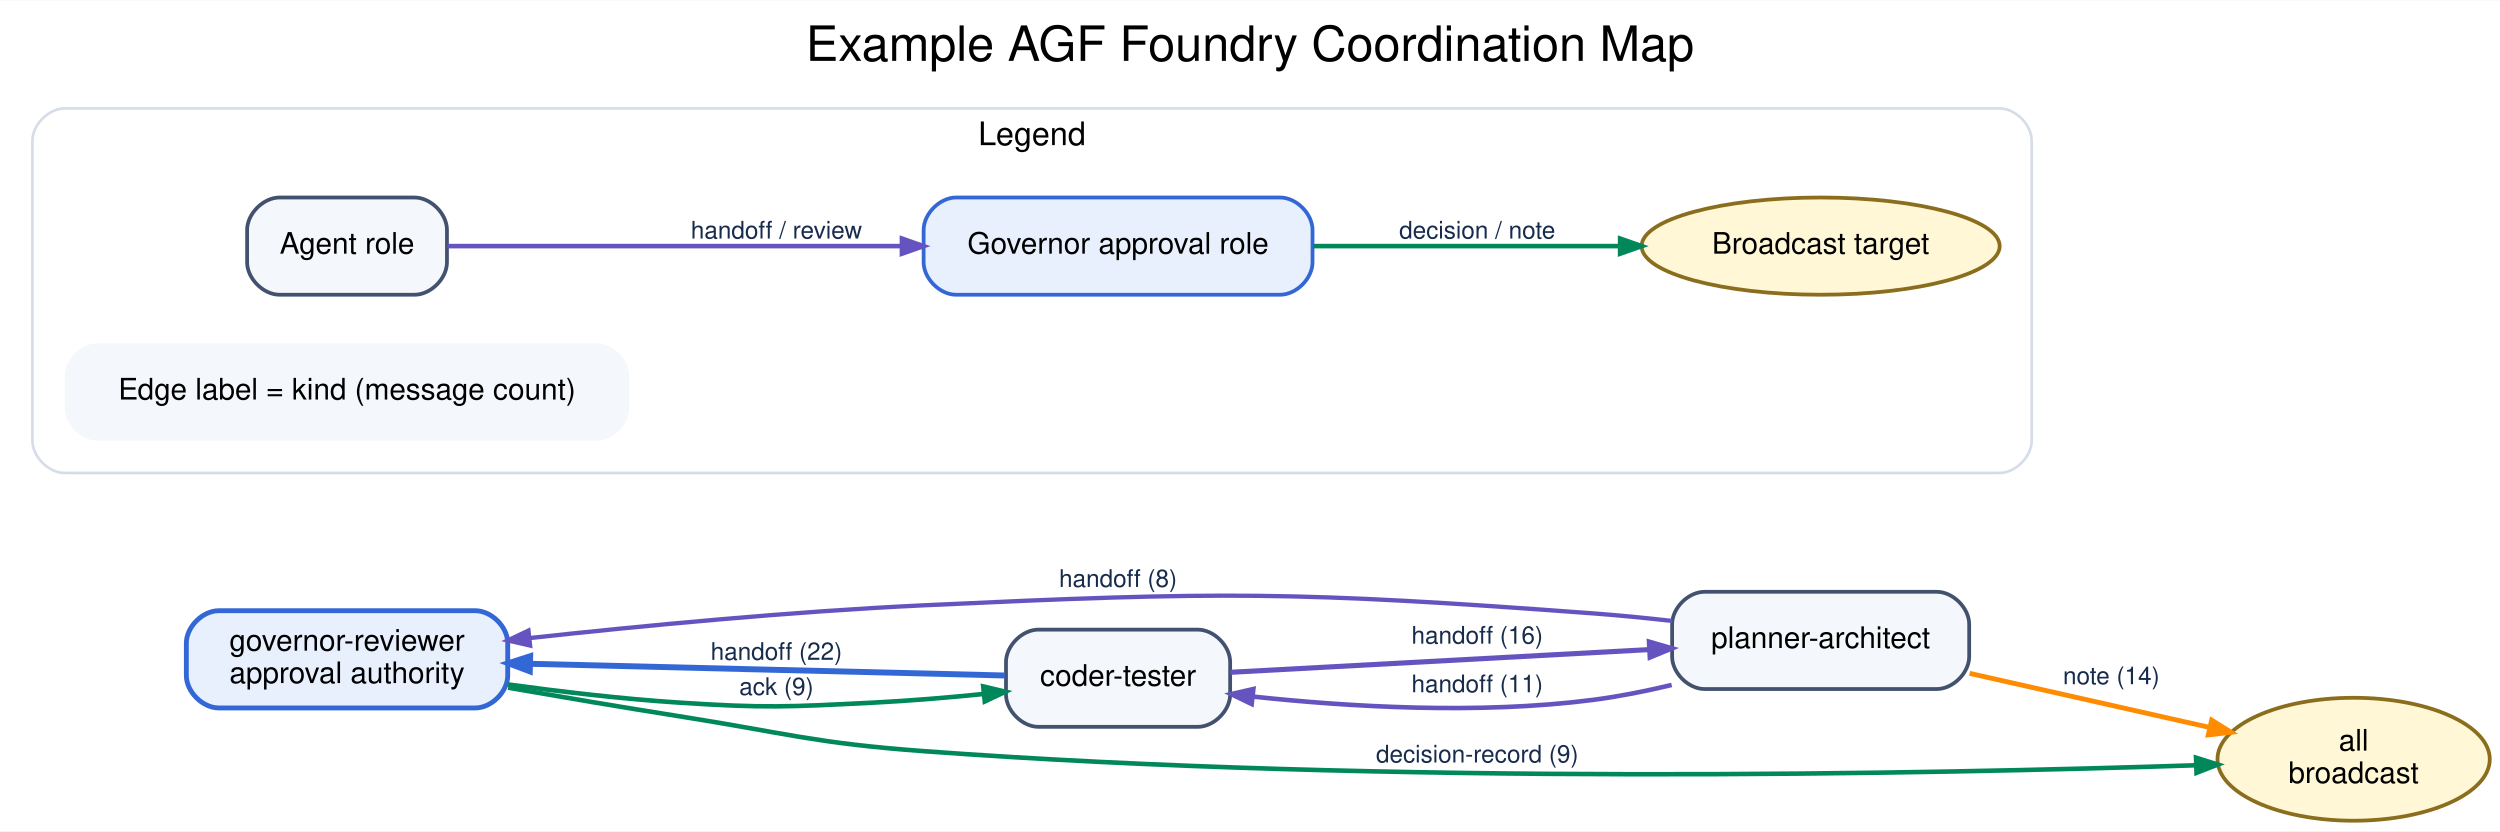
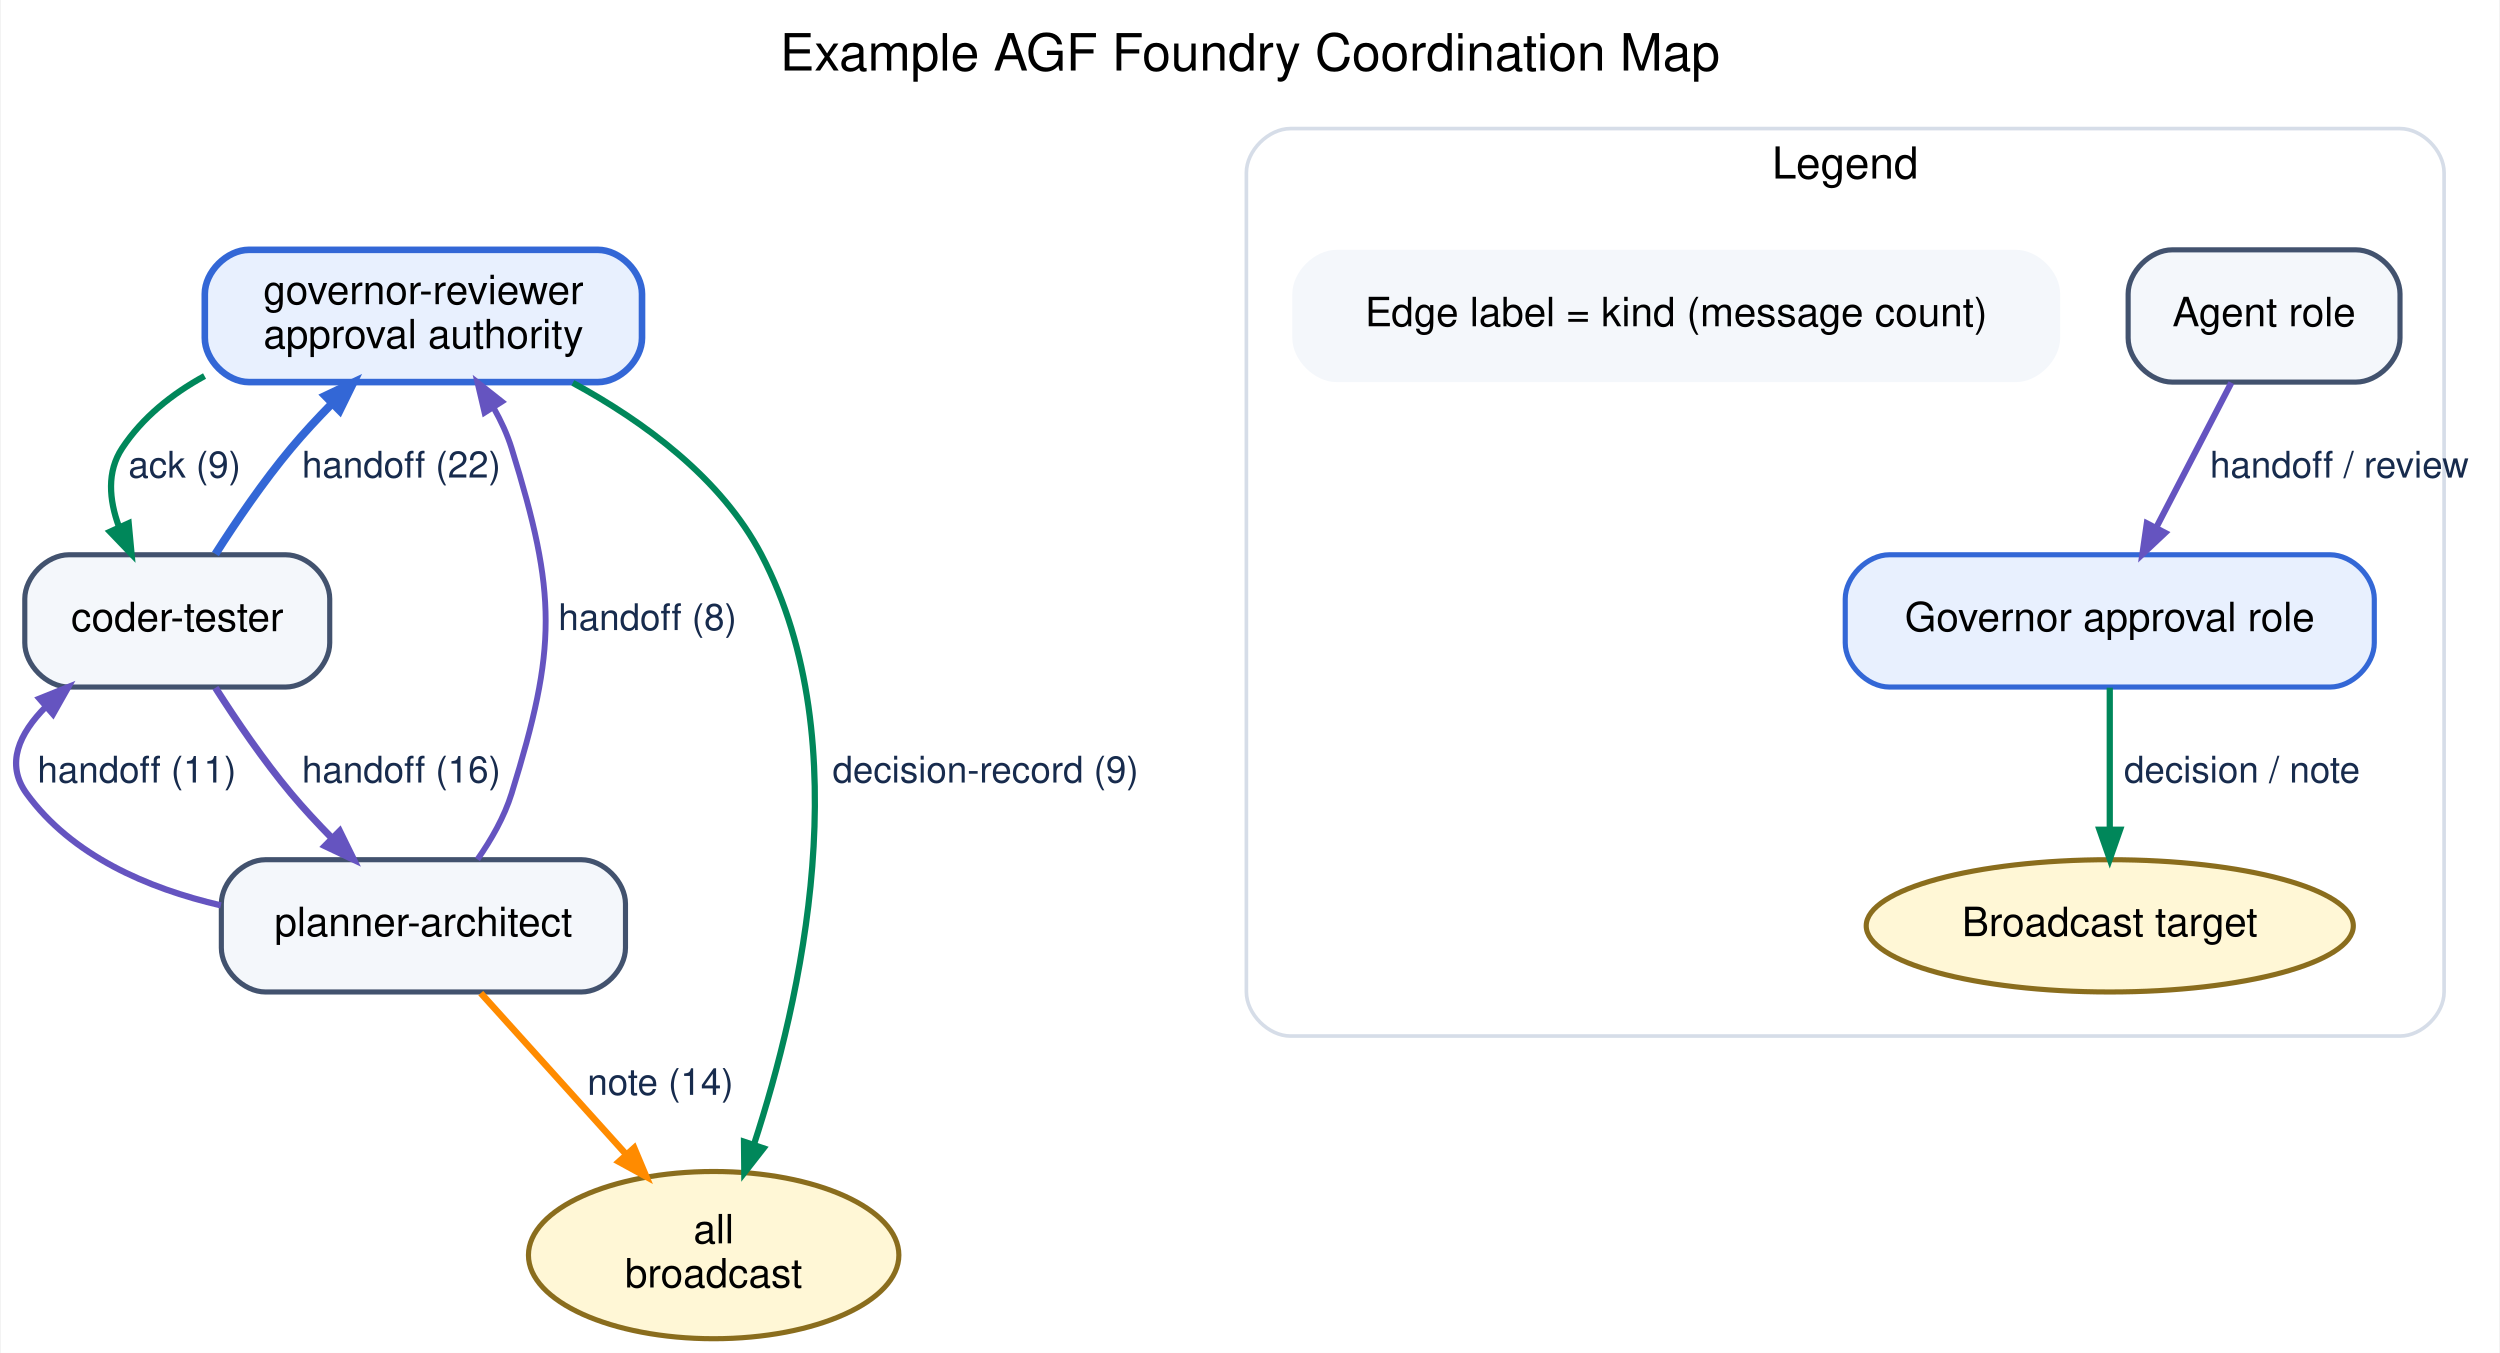
- <svg xmlns="http://www.w3.org/2000/svg" width="926pt" height="308pt" viewBox="0.00 0.00 925.70 307.63">
-   <g id="graph0" class="graph" transform="scale(1 1) rotate(0) translate(4 303.63)">
-     <polygon fill="#ffffff" stroke="transparent" points="-4,4 -4,-303.63 921.7,-303.63 921.7,4 -4,4" />
-     <text text-anchor="middle" x="458.85" y="-281.23" font-family="Helvetica,sans-Serif" font-size="18.00">Example AGF Foundry Coordination Map</text>
+ <svg xmlns="http://www.w3.org/2000/svg" width="680pt" height="368pt" viewBox="0.00 0.00 680.03 368.25">
+   <g id="graph0" class="graph" transform="scale(1 1) rotate(0) translate(4 364.25)">
+     <polygon fill="#ffffff" stroke="transparent" points="-4,4 -4,-364.25 676.03,-364.25 676.03,4 -4,4" />
+     <text text-anchor="middle" x="336.01" y="-345.05" font-family="Helvetica,sans-Serif" font-size="14.00">Example AGF Foundry Coordination Map</text>
    <g id="clust1" class="cluster">
-       <path fill="#ffffff" stroke="#d6dde8" d="M20,-128.63C20,-128.63 736.29,-128.63 736.29,-128.63 742.29,-128.63 748.29,-134.63 748.29,-140.63 748.29,-140.63 748.29,-251.63 748.29,-251.63 748.29,-257.63 742.29,-263.63 736.29,-263.63 736.29,-263.63 20,-263.63 20,-263.63 14,-263.63 8,-257.63 8,-251.63 8,-251.63 8,-140.63 8,-140.63 8,-134.63 14,-128.63 20,-128.63" />
-       <text text-anchor="middle" x="378.15" y="-250.03" font-family="Helvetica,sans-Serif" font-size="12.00">Legend</text>
+       <path fill="#ffffff" stroke="#d6dde8" d="M347.03,-82.25C347.03,-82.25 649.03,-82.25 649.03,-82.25 655.03,-82.25 661.03,-88.25 661.03,-94.25 661.03,-94.25 661.03,-317.25 661.03,-317.25 661.03,-323.25 655.03,-329.25 649.03,-329.25 649.03,-329.25 347.03,-329.25 347.03,-329.25 341.03,-329.25 335.03,-323.25 335.03,-317.25 335.03,-317.25 335.03,-94.25 335.03,-94.25 335.03,-88.25 341.03,-82.25 347.03,-82.25" />
+       <text text-anchor="middle" x="498.03" y="-315.65" font-family="Helvetica,sans-Serif" font-size="12.00">Legend</text>
    </g>
    <g id="node1" class="node">
-       <ellipse fill="#fff7d6" stroke="#8a6d1d" stroke-width="1.4" cx="867.5" cy="-22.63" rx="50.41" ry="22.76" />
-       <text text-anchor="middle" x="867.5" y="-25.83" font-family="Helvetica,sans-Serif" font-size="11.00">all</text>
-       <text text-anchor="middle" x="867.5" y="-13.83" font-family="Helvetica,sans-Serif" font-size="11.00">broadcast</text>
+       <ellipse fill="#fff7d6" stroke="#8a6d1d" stroke-width="1.4" cx="190.03" cy="-22.63" rx="50.41" ry="22.76" />
+       <text text-anchor="middle" x="190.03" y="-25.83" font-family="Helvetica,sans-Serif" font-size="11.00">all</text>
+       <text text-anchor="middle" x="190.03" y="-13.83" font-family="Helvetica,sans-Serif" font-size="11.00">broadcast</text>
    </g>
    <g id="node2" class="node">
-       <path fill="#f4f7fb" stroke="#42526e" stroke-width="1.4" d="M439.5,-70.63C439.5,-70.63 380.5,-70.63 380.5,-70.63 374.5,-70.63 368.5,-64.63 368.5,-58.63 368.5,-58.63 368.5,-46.63 368.5,-46.63 368.5,-40.63 374.5,-34.63 380.5,-34.63 380.5,-34.63 439.5,-34.63 439.5,-34.63 445.5,-34.63 451.5,-40.63 451.5,-46.63 451.5,-46.63 451.5,-58.63 451.5,-58.63 451.5,-64.63 445.5,-70.63 439.5,-70.63" />
-       <text text-anchor="middle" x="410" y="-49.83" font-family="Helvetica,sans-Serif" font-size="11.00">coder-tester</text>
+       <path fill="#f4f7fb" stroke="#42526e" stroke-width="1.4" d="M73.53,-213.25C73.53,-213.25 14.53,-213.25 14.53,-213.25 8.53,-213.25 2.53,-207.25 2.53,-201.25 2.53,-201.25 2.53,-189.25 2.53,-189.25 2.53,-183.25 8.53,-177.25 14.53,-177.25 14.53,-177.25 73.53,-177.25 73.53,-177.25 79.53,-177.25 85.53,-183.25 85.53,-189.25 85.53,-189.25 85.53,-201.25 85.53,-201.25 85.53,-207.25 79.53,-213.25 73.53,-213.25" />
+       <text text-anchor="middle" x="44.03" y="-192.45" font-family="Helvetica,sans-Serif" font-size="11.00">coder-tester</text>
    </g>
    <g id="node3" class="node">
-       <path fill="#e8f0fe" stroke="#3367d6" stroke-width="1.8" d="M172,-77.63C172,-77.63 77,-77.63 77,-77.63 71,-77.63 65,-71.63 65,-65.63 65,-65.63 65,-53.63 65,-53.63 65,-47.63 71,-41.63 77,-41.63 77,-41.63 172,-41.63 172,-41.63 178,-41.63 184,-47.63 184,-53.63 184,-53.63 184,-65.63 184,-65.63 184,-71.63 178,-77.63 172,-77.63" />
-       <text text-anchor="middle" x="124.5" y="-62.83" font-family="Helvetica,sans-Serif" font-size="11.00">governor-reviewer</text>
-       <text text-anchor="middle" x="124.5" y="-50.83" font-family="Helvetica,sans-Serif" font-size="11.00">approval authority</text>
+       <path fill="#e8f0fe" stroke="#3367d6" stroke-width="1.8" d="M158.53,-296.25C158.53,-296.25 63.53,-296.25 63.53,-296.25 57.53,-296.25 51.53,-290.25 51.53,-284.25 51.53,-284.25 51.53,-272.25 51.53,-272.25 51.53,-266.25 57.53,-260.25 63.53,-260.25 63.53,-260.25 158.53,-260.25 158.53,-260.25 164.53,-260.25 170.53,-266.25 170.53,-272.25 170.53,-272.25 170.53,-284.25 170.53,-284.25 170.53,-290.25 164.53,-296.25 158.53,-296.25" />
+       <text text-anchor="middle" x="111.03" y="-281.45" font-family="Helvetica,sans-Serif" font-size="11.00">governor-reviewer</text>
+       <text text-anchor="middle" x="111.03" y="-269.45" font-family="Helvetica,sans-Serif" font-size="11.00">approval authority</text>
    </g>
    <g id="edge1" class="edge">
-       <path fill="none" stroke="#3367d6" stroke-width="2.2" d="M368.19,-53.64C322.28,-54.77 247.03,-56.63 192.47,-57.97" />
-       <polygon fill="#3367d6" stroke="#3367d6" stroke-width="2.2" points="192.17,-55.18 184.24,-58.18 192.31,-60.78 192.17,-55.18" />
-       <text text-anchor="middle" x="283.5" y="-59.43" font-family="Helvetica,sans-Serif" font-size="9.00" fill="#172b4d">handoff (22)</text>
+       <path fill="none" stroke="#3367d6" stroke-width="2.2" d="M54.42,-213.46C60.1,-222.37 67.49,-233.24 75.03,-242.25 78.4,-246.29 82.19,-250.37 86,-254.25" />
+       <polygon fill="#3367d6" stroke="#3367d6" stroke-width="2.2" points="84.31,-256.51 91.97,-260.14 88.24,-252.53 84.31,-256.51" />
+       <text text-anchor="middle" x="105.03" y="-234.25" font-family="Helvetica,sans-Serif" font-size="10.00" fill="#172b4d">handoff (22)</text>
    </g>
    <g id="node4" class="node">
-       <path fill="#f4f7fb" stroke="#42526e" stroke-width="1.4" d="M713.15,-84.63C713.15,-84.63 627.15,-84.63 627.15,-84.63 621.15,-84.63 615.15,-78.63 615.15,-72.63 615.15,-72.63 615.15,-60.63 615.15,-60.63 615.15,-54.63 621.15,-48.63 627.15,-48.63 627.15,-48.63 713.15,-48.63 713.15,-48.63 719.15,-48.63 725.15,-54.63 725.15,-60.63 725.15,-60.63 725.15,-72.63 725.15,-72.63 725.15,-78.63 719.15,-84.63 713.15,-84.63" />
-       <text text-anchor="middle" x="670.15" y="-63.83" font-family="Helvetica,sans-Serif" font-size="11.00">planner-architect</text>
+       <path fill="#f4f7fb" stroke="#42526e" stroke-width="1.4" d="M154.03,-130.25C154.03,-130.25 68.03,-130.25 68.03,-130.25 62.03,-130.25 56.03,-124.25 56.03,-118.25 56.03,-118.25 56.03,-106.25 56.03,-106.25 56.03,-100.25 62.03,-94.25 68.03,-94.25 68.03,-94.25 154.03,-94.25 154.03,-94.25 160.03,-94.25 166.03,-100.25 166.03,-106.25 166.03,-106.25 166.03,-118.25 166.03,-118.25 166.03,-124.25 160.03,-130.25 154.03,-130.25" />
+       <text text-anchor="middle" x="111.03" y="-109.45" font-family="Helvetica,sans-Serif" font-size="11.00">planner-architect</text>
    </g>
    <g id="edge2" class="edge">
-       <path fill="none" stroke="#6554c0" stroke-width="1.9" d="M451.62,-54.83C493.23,-57.09 558.47,-60.62 606.66,-63.24" />
-       <polygon fill="#6554c0" stroke="#6554c0" stroke-width="1.9" points="606.7,-66.04 614.84,-63.68 607,-60.45 606.7,-66.04" />
-       <text text-anchor="middle" x="543" y="-65.43" font-family="Helvetica,sans-Serif" font-size="9.00" fill="#172b4d">handoff (16)</text>
+       <path fill="none" stroke="#6554c0" stroke-width="1.9" d="M54.42,-177.05C60.1,-168.14 67.49,-157.27 75.03,-148.25 78.4,-144.22 82.19,-140.14 86,-136.26" />
+       <polygon fill="#6554c0" stroke="#6554c0" stroke-width="1.9" points="88.24,-137.98 91.97,-130.37 84.31,-134 88.24,-137.98" />
+       <text text-anchor="middle" x="105.03" y="-151.25" font-family="Helvetica,sans-Serif" font-size="10.00" fill="#172b4d">handoff (16)</text>
    </g>
    <g id="edge3" class="edge">
-       <path fill="none" stroke="#00875a" stroke-width="1.7" d="M184.15,-49.13C204.08,-45.66 226.49,-41.86 247,-38.63 287.36,-32.26 297.26,-28.64 338,-25.63 508.94,-12.99 711.82,-17.2 809,-20.4" />
-       <polygon fill="#00875a" stroke="#00875a" stroke-width="1.7" points="809.14,-23.2 817.23,-20.67 809.33,-17.61 809.14,-23.2" />
-       <text text-anchor="middle" x="543" y="-21.43" font-family="Helvetica,sans-Serif" font-size="9.00" fill="#172b4d">decision-record (9)</text>
+       <path fill="none" stroke="#00875a" stroke-width="1.7" d="M151.7,-260.04C170.98,-249.56 192.13,-234.12 203.03,-213.25 229.85,-161.92 213.78,-91.84 201.03,-52.85" />
+       <polygon fill="#00875a" stroke="#00875a" stroke-width="1.7" points="203.59,-51.7 198.37,-45.02 198.29,-53.49 203.59,-51.7" />
+       <text text-anchor="middle" x="264.03" y="-151.25" font-family="Helvetica,sans-Serif" font-size="10.00" fill="#172b4d">decision-record (9)</text>
    </g>
    <g id="edge4" class="edge">
-       <path fill="none" stroke="#00875a" stroke-width="1.7" d="M184.06,-50.34C203.98,-47.6 226.41,-44.98 247,-43.63 279.37,-41.5 287.6,-41.99 320,-43.63 333.1,-44.29 347.25,-45.49 360.32,-46.81" />
-       <polygon fill="#00875a" stroke="#00875a" stroke-width="1.7" points="360.06,-49.6 368.3,-47.64 360.64,-44.03 360.06,-49.6" />
-       <text text-anchor="middle" x="283.5" y="-46.43" font-family="Helvetica,sans-Serif" font-size="9.00" fill="#172b4d">ack (9)</text>
+       <path fill="none" stroke="#00875a" stroke-width="1.7" d="M51.46,-261.9C42.59,-257.04 34.57,-250.65 29.03,-242.25 24.81,-235.87 25.49,-228.21 28.12,-220.99" />
+       <polygon fill="#00875a" stroke="#00875a" stroke-width="1.7" points="30.81,-221.84 31.6,-213.4 25.72,-219.51 30.81,-221.84" />
+       <text text-anchor="middle" x="46.03" y="-234.25" font-family="Helvetica,sans-Serif" font-size="10.00" fill="#172b4d">ack (9)</text>
    </g>
    <g id="edge5" class="edge">
-       <path fill="none" stroke="#ff8b00" stroke-width="1.8" d="M725.3,-54.43C753.05,-48.18 786.69,-40.6 814.17,-34.41" />
-       <polygon fill="#ff8b00" stroke="#ff8b00" stroke-width="1.8" points="814.93,-37.11 822.12,-32.62 813.7,-31.65 814.93,-37.11" />
-       <text text-anchor="middle" x="777.79" y="-50.43" font-family="Helvetica,sans-Serif" font-size="9.00" fill="#172b4d">note (14)</text>
+       <path fill="none" stroke="#ff8b00" stroke-width="1.8" d="M126.64,-93.94C137.87,-81.49 153.22,-64.45 166.01,-50.27" />
+       <polygon fill="#ff8b00" stroke="#ff8b00" stroke-width="1.8" points="168.4,-51.8 171.68,-43.98 164.24,-48.05 168.4,-51.8" />
+       <text text-anchor="middle" x="175.53" y="-66.25" font-family="Helvetica,sans-Serif" font-size="10.00" fill="#172b4d">note (14)</text>
    </g>
    <g id="edge6" class="edge">
-       <path fill="none" stroke="#6554c0" stroke-width="1.7" d="M614.98,-50.14C605.41,-47.85 595.48,-45.86 586,-44.63 543.7,-39.13 495.22,-42.05 460.03,-45.83" />
-       <polygon fill="#6554c0" stroke="#6554c0" stroke-width="1.7" points="459.47,-43.07 451.83,-46.75 460.1,-48.64 459.47,-43.07" />
-       <text text-anchor="middle" x="543" y="-47.43" font-family="Helvetica,sans-Serif" font-size="9.00" fill="#172b4d">handoff (11)</text>
+       <path fill="none" stroke="#6554c0" stroke-width="1.7" d="M55.9,-117.82C35.94,-122.45 15.31,-131.36 3.03,-148.25 -2.84,-156.32 1.01,-164.61 8.27,-171.9" />
+       <polygon fill="#6554c0" stroke="#6554c0" stroke-width="1.7" points="6.52,-174.09 14.38,-177.25 10.21,-169.87 6.52,-174.09" />
+       <text text-anchor="middle" x="33.03" y="-151.25" font-family="Helvetica,sans-Serif" font-size="10.00" fill="#172b4d">handoff (11)</text>
    </g>
    <g id="edge7" class="edge">
-       <path fill="none" stroke="#6554c0" stroke-width="1.6" d="M615.1,-73.85C605.42,-74.94 595.42,-75.93 586,-76.63 476.07,-84.81 448.11,-84.8 338,-79.63 289.07,-77.33 234.01,-72.07 192.2,-67.52" />
-       <polygon fill="#6554c0" stroke="#6554c0" stroke-width="1.6" points="192.28,-64.72 184.02,-66.63 191.67,-70.28 192.28,-64.72" />
-       <text text-anchor="middle" x="410" y="-86.43" font-family="Helvetica,sans-Serif" font-size="9.00" fill="#172b4d">handoff (8)</text>
+       <path fill="none" stroke="#6554c0" stroke-width="1.6" d="M125.74,-130.33C129.52,-135.71 133.06,-141.92 135.03,-148.25 147.4,-188.16 147.4,-202.35 135.03,-242.25 133.86,-246.02 132.14,-249.73 130.14,-253.26" />
+       <polygon fill="#6554c0" stroke="#6554c0" stroke-width="1.6" points="127.67,-251.93 125.74,-260.18 132.39,-254.93 127.67,-251.93" />
+       <text text-anchor="middle" x="172.03" y="-192.75" font-family="Helvetica,sans-Serif" font-size="10.00" fill="#172b4d">handoff (8)</text>
    </g>
    <g id="node5" class="node">
-       <path fill="#f4f7fb" stroke="#42526e" stroke-width="1.4" d="M149.5,-230.63C149.5,-230.63 99.5,-230.63 99.5,-230.63 93.5,-230.63 87.5,-224.63 87.5,-218.63 87.5,-218.63 87.5,-206.63 87.5,-206.63 87.5,-200.63 93.5,-194.63 99.5,-194.63 99.5,-194.63 149.5,-194.63 149.5,-194.63 155.5,-194.63 161.5,-200.63 161.5,-206.63 161.5,-206.63 161.5,-218.63 161.5,-218.63 161.5,-224.63 155.5,-230.63 149.5,-230.63" />
-       <text text-anchor="middle" x="124.5" y="-209.83" font-family="Helvetica,sans-Serif" font-size="11.00">Agent role</text>
+       <path fill="#f4f7fb" stroke="#42526e" stroke-width="1.4" d="M637.03,-296.25C637.03,-296.25 587.03,-296.25 587.03,-296.25 581.03,-296.25 575.03,-290.25 575.03,-284.25 575.03,-284.25 575.03,-272.25 575.03,-272.25 575.03,-266.25 581.03,-260.25 587.03,-260.25 587.03,-260.25 637.03,-260.25 637.03,-260.25 643.03,-260.25 649.03,-266.25 649.03,-272.25 649.03,-272.25 649.03,-284.25 649.03,-284.25 649.03,-290.25 643.03,-296.25 637.03,-296.25" />
+       <text text-anchor="middle" x="612.03" y="-275.45" font-family="Helvetica,sans-Serif" font-size="11.00">Agent role</text>
    </g>
    <g id="node6" class="node">
-       <path fill="#e8f0fe" stroke="#3367d6" stroke-width="1.4" d="M470,-230.63C470,-230.63 350,-230.63 350,-230.63 344,-230.63 338,-224.63 338,-218.63 338,-218.63 338,-206.63 338,-206.63 338,-200.63 344,-194.63 350,-194.63 350,-194.63 470,-194.63 470,-194.63 476,-194.63 482,-200.63 482,-206.63 482,-206.63 482,-218.63 482,-218.63 482,-224.63 476,-230.63 470,-230.63" />
-       <text text-anchor="middle" x="410" y="-209.83" font-family="Helvetica,sans-Serif" font-size="11.00">Governor approval role</text>
+       <path fill="#e8f0fe" stroke="#3367d6" stroke-width="1.4" d="M630.03,-213.25C630.03,-213.25 510.03,-213.25 510.03,-213.25 504.03,-213.25 498.03,-207.25 498.03,-201.25 498.03,-201.25 498.03,-189.25 498.03,-189.25 498.03,-183.25 504.03,-177.25 510.03,-177.25 510.03,-177.25 630.03,-177.25 630.03,-177.25 636.03,-177.25 642.03,-183.25 642.03,-189.25 642.03,-189.25 642.03,-201.25 642.03,-201.25 642.03,-207.25 636.03,-213.25 630.03,-213.25" />
+       <text text-anchor="middle" x="570.03" y="-192.45" font-family="Helvetica,sans-Serif" font-size="11.00">Governor approval role</text>
    </g>
    <g id="edge8" class="edge">
-       <path fill="none" stroke="#6554c0" stroke-width="1.7" d="M161.69,-212.63C203.88,-212.63 274.84,-212.63 329.96,-212.63" />
-       <polygon fill="#6554c0" stroke="#6554c0" stroke-width="1.7" points="329.97,-215.43 337.97,-212.63 329.97,-209.83 329.97,-215.43" />
-       <text text-anchor="middle" x="283.5" y="-215.43" font-family="Helvetica,sans-Serif" font-size="9.00" fill="#172b4d">handoff / review</text>
+       <path fill="none" stroke="#6554c0" stroke-width="1.7" d="M603.12,-260.08C597.16,-248.59 589.23,-233.3 582.63,-220.56" />
+       <polygon fill="#6554c0" stroke="#6554c0" stroke-width="1.7" points="585.09,-219.22 578.92,-213.41 580.12,-221.8 585.09,-219.22" />
+       <text text-anchor="middle" x="632.53" y="-234.25" font-family="Helvetica,sans-Serif" font-size="10.00" fill="#172b4d">handoff / review</text>
    </g>
    <g id="node7" class="node">
-       <ellipse fill="#fff7d6" stroke="#8a6d1d" stroke-width="1.4" cx="670.15" cy="-212.63" rx="66.29" ry="18" />
-       <text text-anchor="middle" x="670.15" y="-209.83" font-family="Helvetica,sans-Serif" font-size="11.00">Broadcast target</text>
+       <ellipse fill="#fff7d6" stroke="#8a6d1d" stroke-width="1.4" cx="570.03" cy="-112.25" rx="66.29" ry="18" />
+       <text text-anchor="middle" x="570.03" y="-109.45" font-family="Helvetica,sans-Serif" font-size="11.00">Broadcast target</text>
    </g>
    <g id="edge9" class="edge">
-       <path fill="none" stroke="#00875a" stroke-width="1.7" d="M482.22,-212.63C517.45,-212.63 559.94,-212.63 595.49,-212.63" />
-       <polygon fill="#00875a" stroke="#00875a" stroke-width="1.7" points="595.9,-215.43 603.9,-212.63 595.9,-209.83 595.9,-215.43" />
-       <text text-anchor="middle" x="543" y="-215.43" font-family="Helvetica,sans-Serif" font-size="9.00" fill="#172b4d">decision / note</text>
+       <path fill="none" stroke="#00875a" stroke-width="1.7" d="M570.03,-177.08C570.03,-165.91 570.03,-151.15 570.03,-138.64" />
+       <polygon fill="#00875a" stroke="#00875a" stroke-width="1.7" points="572.83,-138.41 570.03,-130.41 567.23,-138.41 572.83,-138.41" />
+       <text text-anchor="middle" x="606.03" y="-151.25" font-family="Helvetica,sans-Serif" font-size="10.00" fill="#172b4d">decision / note</text>
    </g>
    <g id="node8" class="node">
-       <path fill="#f4f7fb" stroke="transparent" stroke-width="1.4" d="M217,-176.63C217,-176.63 32,-176.63 32,-176.63 26,-176.63 20,-170.63 20,-164.63 20,-164.63 20,-152.63 20,-152.63 20,-146.63 26,-140.63 32,-140.63 32,-140.63 217,-140.63 217,-140.63 223,-140.63 229,-146.63 229,-152.63 229,-152.63 229,-164.63 229,-164.63 229,-170.63 223,-176.63 217,-176.63" />
-       <text text-anchor="middle" x="124.5" y="-155.83" font-family="Helvetica,sans-Serif" font-size="11.00">Edge label = kind (message count)</text>
+       <path fill="#f4f7fb" stroke="transparent" stroke-width="1.4" d="M544.53,-296.25C544.53,-296.25 359.53,-296.25 359.53,-296.25 353.53,-296.25 347.53,-290.25 347.53,-284.25 347.53,-284.25 347.53,-272.25 347.53,-272.25 347.53,-266.25 353.53,-260.25 359.53,-260.25 359.53,-260.25 544.53,-260.25 544.53,-260.25 550.53,-260.25 556.53,-266.25 556.53,-272.25 556.53,-272.25 556.53,-284.25 556.53,-284.25 556.53,-290.25 550.53,-296.25 544.53,-296.25" />
+       <text text-anchor="middle" x="452.03" y="-275.45" font-family="Helvetica,sans-Serif" font-size="11.00">Edge label = kind (message count)</text>
    </g>
  </g>
</svg>
